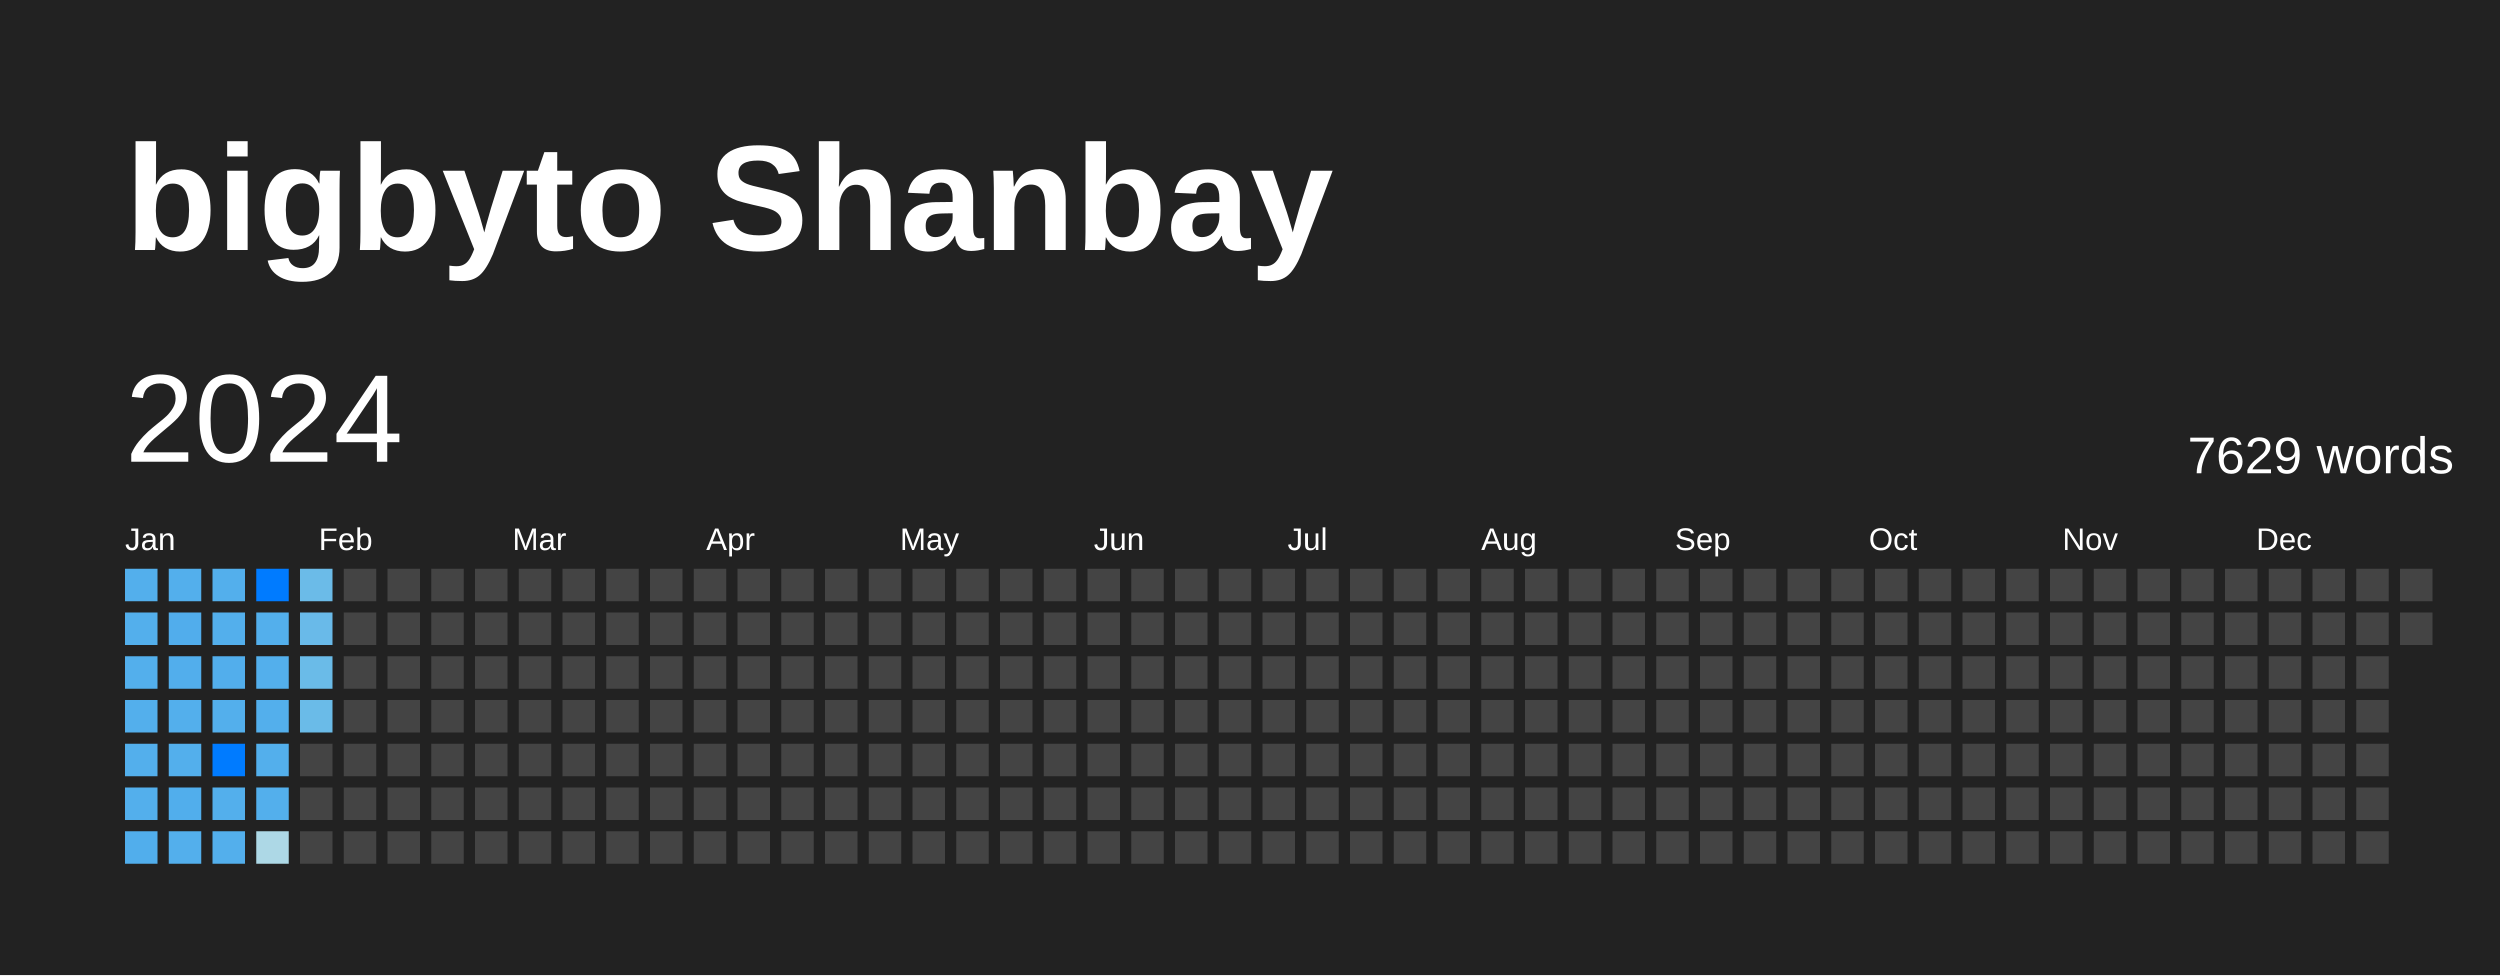
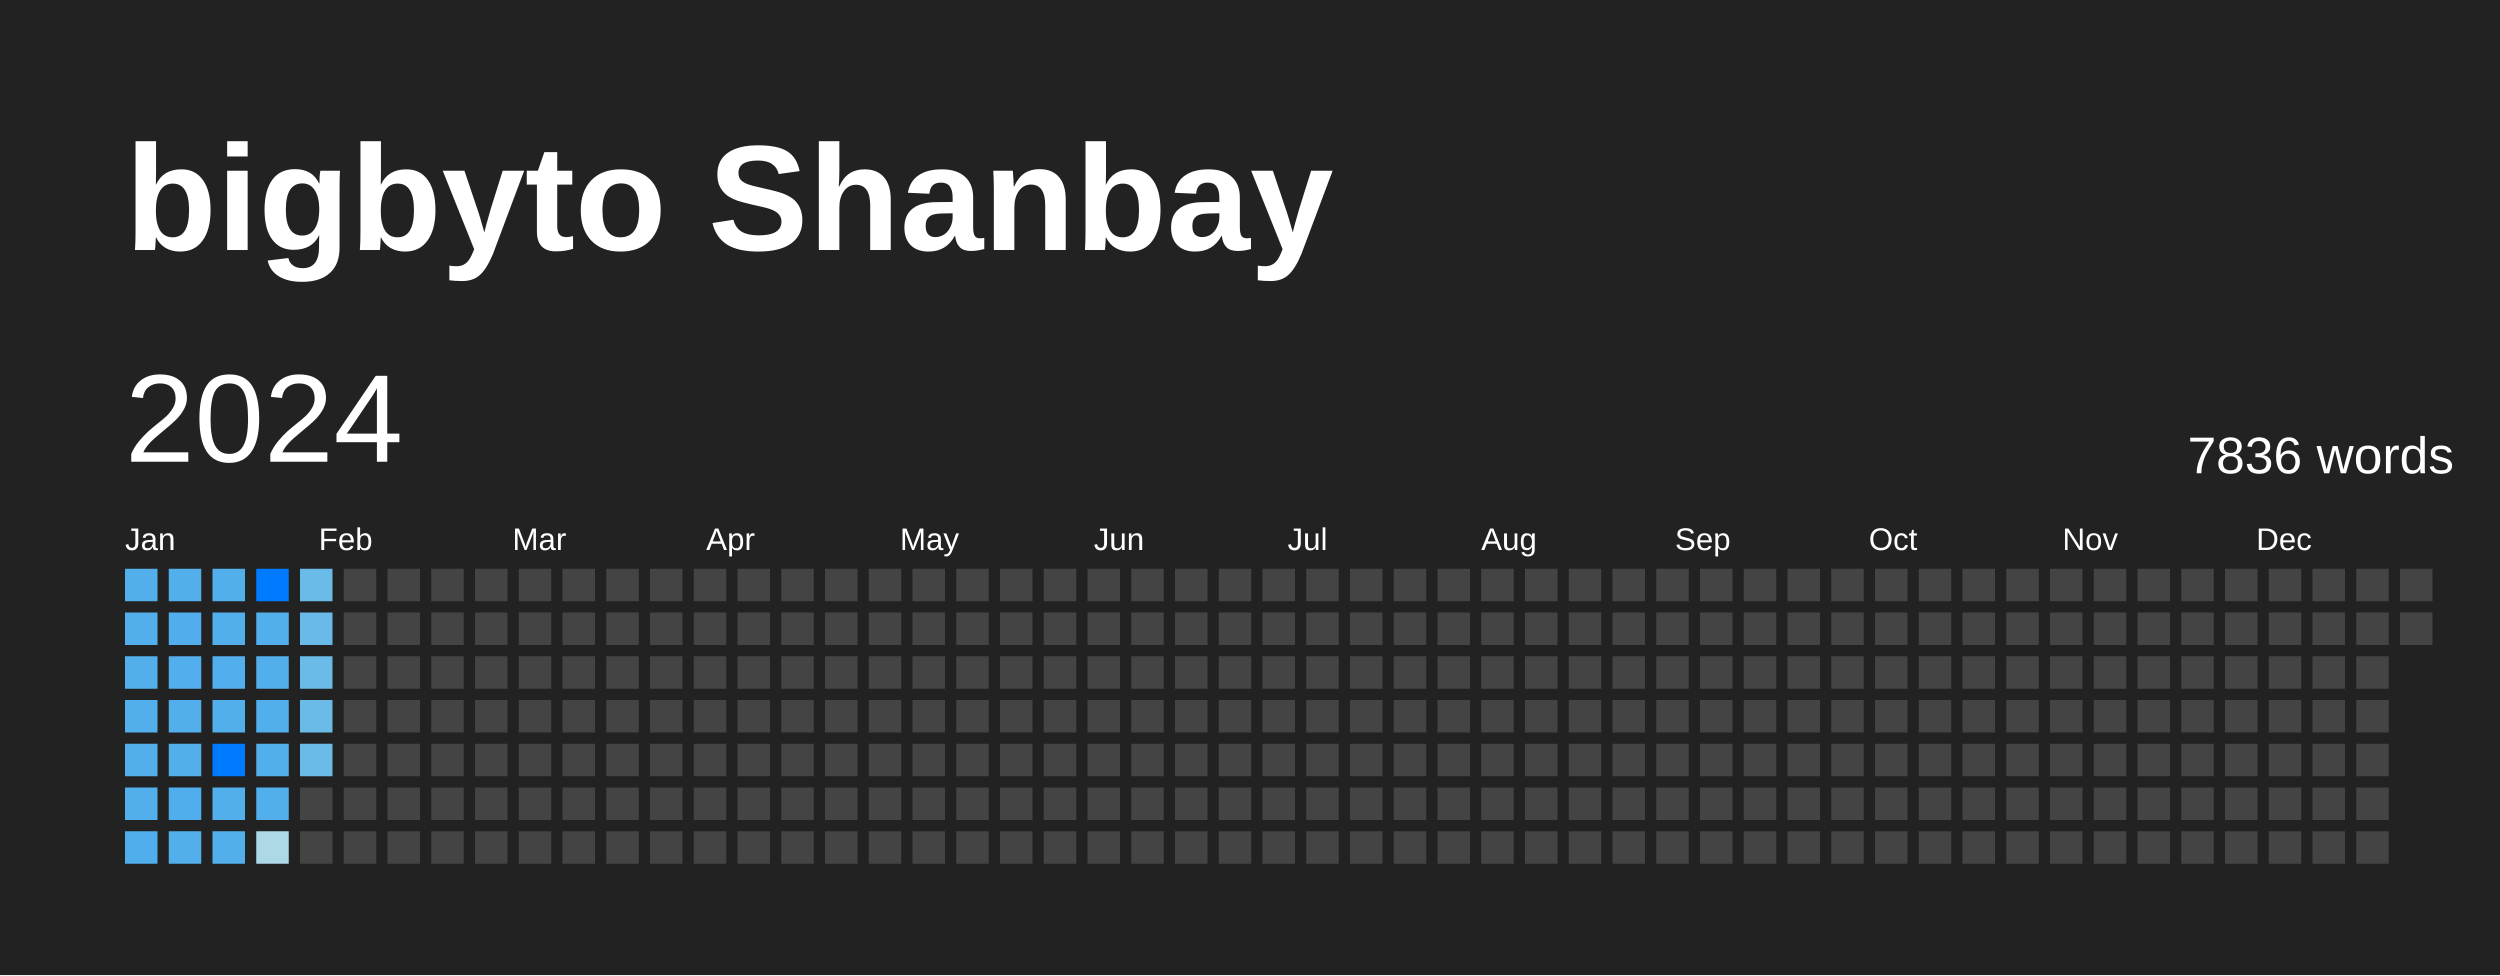
<svg xmlns="http://www.w3.org/2000/svg" baseProfile="full" height="78mm" version="1.1" viewBox="0,0,200,78" width="200mm">
  <defs />
  <rect fill="#222222" height="78" width="200" x="0" y="0" />
  <text fill="#FFFFFF" style="font-size:12px; font-family:Arial; font-weight:bold;" x="10" y="20">bigbyto Shanbay</text>
  <text dominant-baseline="hanging" fill="#FFFFFF" style="font-size:10.0px; font-family:Arial;" x="10" y="30">2024</text>
-   <text dominant-baseline="hanging" fill="#FFFFFF" style="font-size:4.125px; font-family:Arial;" x="175" y="35">7629 words</text>
+   <text dominant-baseline="hanging" fill="#FFFFFF" style="font-size:4.125px; font-family:Arial;" x="175" y="35">7836 words</text>
  <text fill="#FFFFFF" style="font-size:2.5px; font-family:Arial" x="10.0" y="44">Jan</text>
  <text fill="#FFFFFF" style="font-size:2.5px; font-family:Arial" x="25.5" y="44">Feb</text>
  <text fill="#FFFFFF" style="font-size:2.5px; font-family:Arial" x="41.0" y="44">Mar</text>
  <text fill="#FFFFFF" style="font-size:2.5px; font-family:Arial" x="56.5" y="44">Apr</text>
  <text fill="#FFFFFF" style="font-size:2.5px; font-family:Arial" x="72.0" y="44">May</text>
  <text fill="#FFFFFF" style="font-size:2.5px; font-family:Arial" x="87.5" y="44">Jun</text>
  <text fill="#FFFFFF" style="font-size:2.5px; font-family:Arial" x="103.0" y="44">Jul</text>
  <text fill="#FFFFFF" style="font-size:2.5px; font-family:Arial" x="118.5" y="44">Aug</text>
  <text fill="#FFFFFF" style="font-size:2.5px; font-family:Arial" x="134.0" y="44">Sep</text>
  <text fill="#FFFFFF" style="font-size:2.5px; font-family:Arial" x="149.5" y="44">Oct</text>
  <text fill="#FFFFFF" style="font-size:2.5px; font-family:Arial" x="165.0" y="44">Nov</text>
  <text fill="#FFFFFF" style="font-size:2.5px; font-family:Arial" x="180.5" y="44">Dec</text>
  <rect fill="#53afec" height="2.6" width="2.6" x="10.0" y="45.5" />
  <rect fill="#53afec" height="2.6" width="2.6" x="10.0" y="49.0" />
  <rect fill="#53afec" height="2.6" width="2.6" x="10.0" y="52.5" />
  <rect fill="#53afec" height="2.6" width="2.6" x="10.0" y="56.0" />
  <rect fill="#53afec" height="2.6" width="2.6" x="10.0" y="59.5" />
  <rect fill="#53afec" height="2.6" width="2.6" x="10.0" y="63.0" />
  <rect fill="#51aeec" height="2.6" width="2.6" x="10.0" y="66.5" />
  <rect fill="#53afec" height="2.6" width="2.6" x="13.5" y="45.5" />
  <rect fill="#51adec" height="2.6" width="2.6" x="13.5" y="49.0" />
  <rect fill="#52aeec" height="2.6" width="2.6" x="13.5" y="52.5" />
  <rect fill="#53afec" height="2.6" width="2.6" x="13.5" y="56.0" />
  <rect fill="#53afec" height="2.6" width="2.6" x="13.5" y="59.5" />
  <rect fill="#51aeec" height="2.6" width="2.6" x="13.5" y="63.0" />
  <rect fill="#53afec" height="2.6" width="2.6" x="13.5" y="66.5" />
  <rect fill="#53afec" height="2.6" width="2.6" x="17.0" y="45.5" />
  <rect fill="#53afec" height="2.6" width="2.6" x="17.0" y="49.0" />
  <rect fill="#52aeec" height="2.6" width="2.6" x="17.0" y="52.5" />
  <rect fill="#53afec" height="2.6" width="2.6" x="17.0" y="56.0" />
  <rect fill="#007BFF" height="2.6" width="2.6" x="17.0" y="59.5" />
  <rect fill="#53afec" height="2.6" width="2.6" x="17.0" y="63.0" />
  <rect fill="#53afec" height="2.6" width="2.6" x="17.0" y="66.5" />
  <rect fill="#007BFF" height="2.6" width="2.6" x="20.5" y="45.5" />
  <rect fill="#53afec" height="2.6" width="2.6" x="20.5" y="49.0" />
  <rect fill="#53afec" height="2.6" width="2.6" x="20.5" y="52.5" />
  <rect fill="#53afec" height="2.6" width="2.6" x="20.5" y="56.0" />
  <rect fill="#53afec" height="2.6" width="2.6" x="20.5" y="59.5" />
  <rect fill="#53afec" height="2.6" width="2.6" x="20.5" y="63.0" />
  <rect fill="#add8e6" height="2.6" width="2.6" x="20.5" y="66.5" />
  <rect fill="#6bbbe8" height="2.6" width="2.6" x="24.0" y="45.5" />
  <rect fill="#69bae9" height="2.6" width="2.6" x="24.0" y="49.0" />
  <rect fill="#6abbe8" height="2.6" width="2.6" x="24.0" y="52.5" />
  <rect fill="#6abbe8" height="2.6" width="2.6" x="24.0" y="56.0" />
-   <rect fill="#444444" height="2.6" width="2.6" x="24.0" y="59.5" />
+   <rect fill="#6abbe8" height="2.6" width="2.6" x="24.0" y="59.5" />
  <rect fill="#444444" height="2.6" width="2.6" x="24.0" y="63.0" />
  <rect fill="#444444" height="2.6" width="2.6" x="24.0" y="66.5" />
  <rect fill="#444444" height="2.6" width="2.6" x="27.5" y="45.5" />
  <rect fill="#444444" height="2.6" width="2.6" x="27.5" y="49.0" />
  <rect fill="#444444" height="2.6" width="2.6" x="27.5" y="52.5" />
  <rect fill="#444444" height="2.6" width="2.6" x="27.5" y="56.0" />
  <rect fill="#444444" height="2.6" width="2.6" x="27.5" y="59.5" />
  <rect fill="#444444" height="2.6" width="2.6" x="27.5" y="63.0" />
  <rect fill="#444444" height="2.6" width="2.6" x="27.5" y="66.5" />
  <rect fill="#444444" height="2.6" width="2.6" x="31.0" y="45.5" />
  <rect fill="#444444" height="2.6" width="2.6" x="31.0" y="49.0" />
  <rect fill="#444444" height="2.6" width="2.6" x="31.0" y="52.5" />
  <rect fill="#444444" height="2.6" width="2.6" x="31.0" y="56.0" />
  <rect fill="#444444" height="2.6" width="2.6" x="31.0" y="59.5" />
  <rect fill="#444444" height="2.6" width="2.6" x="31.0" y="63.0" />
  <rect fill="#444444" height="2.6" width="2.6" x="31.0" y="66.5" />
  <rect fill="#444444" height="2.6" width="2.6" x="34.5" y="45.5" />
  <rect fill="#444444" height="2.6" width="2.6" x="34.5" y="49.0" />
  <rect fill="#444444" height="2.6" width="2.6" x="34.5" y="52.5" />
  <rect fill="#444444" height="2.6" width="2.6" x="34.5" y="56.0" />
  <rect fill="#444444" height="2.6" width="2.6" x="34.5" y="59.5" />
  <rect fill="#444444" height="2.6" width="2.6" x="34.5" y="63.0" />
  <rect fill="#444444" height="2.6" width="2.6" x="34.5" y="66.5" />
  <rect fill="#444444" height="2.6" width="2.6" x="38.0" y="45.5" />
  <rect fill="#444444" height="2.6" width="2.6" x="38.0" y="49.0" />
  <rect fill="#444444" height="2.6" width="2.6" x="38.0" y="52.5" />
  <rect fill="#444444" height="2.6" width="2.6" x="38.0" y="56.0" />
  <rect fill="#444444" height="2.6" width="2.6" x="38.0" y="59.5" />
  <rect fill="#444444" height="2.6" width="2.6" x="38.0" y="63.0" />
  <rect fill="#444444" height="2.6" width="2.6" x="38.0" y="66.5" />
  <rect fill="#444444" height="2.6" width="2.6" x="41.5" y="45.5" />
  <rect fill="#444444" height="2.6" width="2.6" x="41.5" y="49.0" />
  <rect fill="#444444" height="2.6" width="2.6" x="41.5" y="52.5" />
  <rect fill="#444444" height="2.6" width="2.6" x="41.5" y="56.0" />
  <rect fill="#444444" height="2.6" width="2.6" x="41.5" y="59.5" />
  <rect fill="#444444" height="2.6" width="2.6" x="41.5" y="63.0" />
  <rect fill="#444444" height="2.6" width="2.6" x="41.5" y="66.5" />
  <rect fill="#444444" height="2.6" width="2.6" x="45.0" y="45.5" />
  <rect fill="#444444" height="2.6" width="2.6" x="45.0" y="49.0" />
  <rect fill="#444444" height="2.6" width="2.6" x="45.0" y="52.5" />
  <rect fill="#444444" height="2.6" width="2.6" x="45.0" y="56.0" />
  <rect fill="#444444" height="2.6" width="2.6" x="45.0" y="59.5" />
  <rect fill="#444444" height="2.6" width="2.6" x="45.0" y="63.0" />
  <rect fill="#444444" height="2.6" width="2.6" x="45.0" y="66.5" />
  <rect fill="#444444" height="2.6" width="2.6" x="48.5" y="45.5" />
  <rect fill="#444444" height="2.6" width="2.6" x="48.5" y="49.0" />
  <rect fill="#444444" height="2.6" width="2.6" x="48.5" y="52.5" />
  <rect fill="#444444" height="2.6" width="2.6" x="48.5" y="56.0" />
  <rect fill="#444444" height="2.6" width="2.6" x="48.5" y="59.5" />
  <rect fill="#444444" height="2.6" width="2.6" x="48.5" y="63.0" />
  <rect fill="#444444" height="2.6" width="2.6" x="48.5" y="66.5" />
  <rect fill="#444444" height="2.6" width="2.6" x="52.0" y="45.5" />
  <rect fill="#444444" height="2.6" width="2.6" x="52.0" y="49.0" />
  <rect fill="#444444" height="2.6" width="2.6" x="52.0" y="52.5" />
  <rect fill="#444444" height="2.6" width="2.6" x="52.0" y="56.0" />
  <rect fill="#444444" height="2.6" width="2.6" x="52.0" y="59.5" />
  <rect fill="#444444" height="2.6" width="2.6" x="52.0" y="63.0" />
  <rect fill="#444444" height="2.6" width="2.6" x="52.0" y="66.5" />
  <rect fill="#444444" height="2.6" width="2.6" x="55.5" y="45.5" />
  <rect fill="#444444" height="2.6" width="2.6" x="55.5" y="49.0" />
  <rect fill="#444444" height="2.6" width="2.6" x="55.5" y="52.5" />
  <rect fill="#444444" height="2.6" width="2.6" x="55.5" y="56.0" />
  <rect fill="#444444" height="2.6" width="2.6" x="55.5" y="59.5" />
  <rect fill="#444444" height="2.6" width="2.6" x="55.5" y="63.0" />
  <rect fill="#444444" height="2.6" width="2.6" x="55.5" y="66.5" />
  <rect fill="#444444" height="2.6" width="2.6" x="59.0" y="45.5" />
  <rect fill="#444444" height="2.6" width="2.6" x="59.0" y="49.0" />
  <rect fill="#444444" height="2.6" width="2.6" x="59.0" y="52.5" />
  <rect fill="#444444" height="2.6" width="2.6" x="59.0" y="56.0" />
  <rect fill="#444444" height="2.6" width="2.6" x="59.0" y="59.5" />
  <rect fill="#444444" height="2.6" width="2.6" x="59.0" y="63.0" />
  <rect fill="#444444" height="2.6" width="2.6" x="59.0" y="66.5" />
  <rect fill="#444444" height="2.6" width="2.6" x="62.5" y="45.5" />
  <rect fill="#444444" height="2.6" width="2.6" x="62.5" y="49.0" />
  <rect fill="#444444" height="2.6" width="2.6" x="62.5" y="52.5" />
  <rect fill="#444444" height="2.6" width="2.6" x="62.5" y="56.0" />
  <rect fill="#444444" height="2.6" width="2.6" x="62.5" y="59.5" />
  <rect fill="#444444" height="2.6" width="2.6" x="62.5" y="63.0" />
  <rect fill="#444444" height="2.6" width="2.6" x="62.5" y="66.5" />
  <rect fill="#444444" height="2.6" width="2.6" x="66.0" y="45.5" />
  <rect fill="#444444" height="2.6" width="2.6" x="66.0" y="49.0" />
  <rect fill="#444444" height="2.6" width="2.6" x="66.0" y="52.5" />
  <rect fill="#444444" height="2.6" width="2.6" x="66.0" y="56.0" />
  <rect fill="#444444" height="2.6" width="2.6" x="66.0" y="59.5" />
  <rect fill="#444444" height="2.6" width="2.6" x="66.0" y="63.0" />
  <rect fill="#444444" height="2.6" width="2.6" x="66.0" y="66.5" />
  <rect fill="#444444" height="2.6" width="2.6" x="69.5" y="45.5" />
  <rect fill="#444444" height="2.6" width="2.6" x="69.5" y="49.0" />
  <rect fill="#444444" height="2.6" width="2.6" x="69.5" y="52.5" />
  <rect fill="#444444" height="2.6" width="2.6" x="69.5" y="56.0" />
  <rect fill="#444444" height="2.6" width="2.6" x="69.5" y="59.5" />
  <rect fill="#444444" height="2.6" width="2.6" x="69.5" y="63.0" />
  <rect fill="#444444" height="2.6" width="2.6" x="69.5" y="66.5" />
  <rect fill="#444444" height="2.6" width="2.6" x="73.0" y="45.5" />
  <rect fill="#444444" height="2.6" width="2.6" x="73.0" y="49.0" />
  <rect fill="#444444" height="2.6" width="2.6" x="73.0" y="52.5" />
  <rect fill="#444444" height="2.6" width="2.6" x="73.0" y="56.0" />
  <rect fill="#444444" height="2.6" width="2.6" x="73.0" y="59.5" />
  <rect fill="#444444" height="2.6" width="2.6" x="73.0" y="63.0" />
  <rect fill="#444444" height="2.6" width="2.6" x="73.0" y="66.5" />
  <rect fill="#444444" height="2.6" width="2.6" x="76.5" y="45.5" />
  <rect fill="#444444" height="2.6" width="2.6" x="76.5" y="49.0" />
  <rect fill="#444444" height="2.6" width="2.6" x="76.5" y="52.5" />
  <rect fill="#444444" height="2.6" width="2.6" x="76.5" y="56.0" />
  <rect fill="#444444" height="2.6" width="2.6" x="76.5" y="59.5" />
  <rect fill="#444444" height="2.6" width="2.6" x="76.5" y="63.0" />
  <rect fill="#444444" height="2.6" width="2.6" x="76.5" y="66.5" />
  <rect fill="#444444" height="2.6" width="2.6" x="80.0" y="45.5" />
  <rect fill="#444444" height="2.6" width="2.6" x="80.0" y="49.0" />
  <rect fill="#444444" height="2.6" width="2.6" x="80.0" y="52.5" />
  <rect fill="#444444" height="2.6" width="2.6" x="80.0" y="56.0" />
  <rect fill="#444444" height="2.6" width="2.6" x="80.0" y="59.5" />
  <rect fill="#444444" height="2.6" width="2.6" x="80.0" y="63.0" />
  <rect fill="#444444" height="2.6" width="2.6" x="80.0" y="66.5" />
  <rect fill="#444444" height="2.6" width="2.6" x="83.5" y="45.5" />
  <rect fill="#444444" height="2.6" width="2.6" x="83.5" y="49.0" />
  <rect fill="#444444" height="2.6" width="2.6" x="83.5" y="52.5" />
  <rect fill="#444444" height="2.6" width="2.6" x="83.5" y="56.0" />
  <rect fill="#444444" height="2.6" width="2.6" x="83.5" y="59.5" />
  <rect fill="#444444" height="2.6" width="2.6" x="83.5" y="63.0" />
  <rect fill="#444444" height="2.6" width="2.6" x="83.5" y="66.5" />
  <rect fill="#444444" height="2.6" width="2.6" x="87.0" y="45.5" />
  <rect fill="#444444" height="2.6" width="2.6" x="87.0" y="49.0" />
  <rect fill="#444444" height="2.6" width="2.6" x="87.0" y="52.5" />
  <rect fill="#444444" height="2.6" width="2.6" x="87.0" y="56.0" />
  <rect fill="#444444" height="2.6" width="2.6" x="87.0" y="59.5" />
  <rect fill="#444444" height="2.6" width="2.6" x="87.0" y="63.0" />
  <rect fill="#444444" height="2.6" width="2.6" x="87.0" y="66.5" />
  <rect fill="#444444" height="2.6" width="2.6" x="90.5" y="45.5" />
  <rect fill="#444444" height="2.6" width="2.6" x="90.5" y="49.0" />
  <rect fill="#444444" height="2.6" width="2.6" x="90.5" y="52.5" />
  <rect fill="#444444" height="2.6" width="2.6" x="90.5" y="56.0" />
  <rect fill="#444444" height="2.6" width="2.6" x="90.5" y="59.5" />
  <rect fill="#444444" height="2.6" width="2.6" x="90.5" y="63.0" />
  <rect fill="#444444" height="2.6" width="2.6" x="90.5" y="66.5" />
  <rect fill="#444444" height="2.6" width="2.6" x="94.0" y="45.5" />
  <rect fill="#444444" height="2.6" width="2.6" x="94.0" y="49.0" />
  <rect fill="#444444" height="2.6" width="2.6" x="94.0" y="52.5" />
  <rect fill="#444444" height="2.6" width="2.6" x="94.0" y="56.0" />
  <rect fill="#444444" height="2.6" width="2.6" x="94.0" y="59.5" />
  <rect fill="#444444" height="2.6" width="2.6" x="94.0" y="63.0" />
  <rect fill="#444444" height="2.6" width="2.6" x="94.0" y="66.5" />
  <rect fill="#444444" height="2.6" width="2.6" x="97.5" y="45.5" />
  <rect fill="#444444" height="2.6" width="2.6" x="97.5" y="49.0" />
  <rect fill="#444444" height="2.6" width="2.6" x="97.5" y="52.5" />
  <rect fill="#444444" height="2.6" width="2.6" x="97.5" y="56.0" />
  <rect fill="#444444" height="2.6" width="2.6" x="97.5" y="59.5" />
  <rect fill="#444444" height="2.6" width="2.6" x="97.5" y="63.0" />
  <rect fill="#444444" height="2.6" width="2.6" x="97.5" y="66.5" />
  <rect fill="#444444" height="2.6" width="2.6" x="101.0" y="45.5" />
  <rect fill="#444444" height="2.6" width="2.6" x="101.0" y="49.0" />
  <rect fill="#444444" height="2.6" width="2.6" x="101.0" y="52.5" />
  <rect fill="#444444" height="2.6" width="2.6" x="101.0" y="56.0" />
  <rect fill="#444444" height="2.6" width="2.6" x="101.0" y="59.5" />
  <rect fill="#444444" height="2.6" width="2.6" x="101.0" y="63.0" />
  <rect fill="#444444" height="2.6" width="2.6" x="101.0" y="66.5" />
  <rect fill="#444444" height="2.6" width="2.6" x="104.5" y="45.5" />
  <rect fill="#444444" height="2.6" width="2.6" x="104.5" y="49.0" />
  <rect fill="#444444" height="2.6" width="2.6" x="104.5" y="52.5" />
  <rect fill="#444444" height="2.6" width="2.6" x="104.5" y="56.0" />
  <rect fill="#444444" height="2.6" width="2.6" x="104.5" y="59.5" />
  <rect fill="#444444" height="2.6" width="2.6" x="104.5" y="63.0" />
  <rect fill="#444444" height="2.6" width="2.6" x="104.5" y="66.5" />
  <rect fill="#444444" height="2.6" width="2.6" x="108.0" y="45.5" />
  <rect fill="#444444" height="2.6" width="2.6" x="108.0" y="49.0" />
  <rect fill="#444444" height="2.6" width="2.6" x="108.0" y="52.5" />
  <rect fill="#444444" height="2.6" width="2.6" x="108.0" y="56.0" />
  <rect fill="#444444" height="2.6" width="2.6" x="108.0" y="59.5" />
  <rect fill="#444444" height="2.6" width="2.6" x="108.0" y="63.0" />
  <rect fill="#444444" height="2.6" width="2.6" x="108.0" y="66.5" />
  <rect fill="#444444" height="2.6" width="2.6" x="111.5" y="45.5" />
  <rect fill="#444444" height="2.6" width="2.6" x="111.5" y="49.0" />
  <rect fill="#444444" height="2.6" width="2.6" x="111.5" y="52.5" />
  <rect fill="#444444" height="2.6" width="2.6" x="111.5" y="56.0" />
  <rect fill="#444444" height="2.6" width="2.6" x="111.5" y="59.5" />
  <rect fill="#444444" height="2.6" width="2.6" x="111.5" y="63.0" />
  <rect fill="#444444" height="2.6" width="2.6" x="111.5" y="66.5" />
  <rect fill="#444444" height="2.6" width="2.6" x="115.0" y="45.5" />
  <rect fill="#444444" height="2.6" width="2.6" x="115.0" y="49.0" />
  <rect fill="#444444" height="2.6" width="2.6" x="115.0" y="52.5" />
  <rect fill="#444444" height="2.6" width="2.6" x="115.0" y="56.0" />
  <rect fill="#444444" height="2.6" width="2.6" x="115.0" y="59.5" />
  <rect fill="#444444" height="2.6" width="2.6" x="115.0" y="63.0" />
  <rect fill="#444444" height="2.6" width="2.6" x="115.0" y="66.5" />
  <rect fill="#444444" height="2.6" width="2.6" x="118.5" y="45.5" />
  <rect fill="#444444" height="2.6" width="2.6" x="118.5" y="49.0" />
  <rect fill="#444444" height="2.6" width="2.6" x="118.5" y="52.5" />
  <rect fill="#444444" height="2.6" width="2.6" x="118.5" y="56.0" />
  <rect fill="#444444" height="2.6" width="2.6" x="118.5" y="59.5" />
  <rect fill="#444444" height="2.6" width="2.6" x="118.5" y="63.0" />
  <rect fill="#444444" height="2.6" width="2.6" x="118.5" y="66.5" />
  <rect fill="#444444" height="2.6" width="2.6" x="122.0" y="45.5" />
  <rect fill="#444444" height="2.6" width="2.6" x="122.0" y="49.0" />
  <rect fill="#444444" height="2.6" width="2.6" x="122.0" y="52.5" />
  <rect fill="#444444" height="2.6" width="2.6" x="122.0" y="56.0" />
  <rect fill="#444444" height="2.6" width="2.6" x="122.0" y="59.5" />
  <rect fill="#444444" height="2.6" width="2.6" x="122.0" y="63.0" />
  <rect fill="#444444" height="2.6" width="2.6" x="122.0" y="66.5" />
  <rect fill="#444444" height="2.6" width="2.6" x="125.5" y="45.5" />
  <rect fill="#444444" height="2.6" width="2.6" x="125.5" y="49.0" />
  <rect fill="#444444" height="2.6" width="2.6" x="125.5" y="52.5" />
  <rect fill="#444444" height="2.6" width="2.6" x="125.5" y="56.0" />
  <rect fill="#444444" height="2.6" width="2.6" x="125.5" y="59.5" />
  <rect fill="#444444" height="2.6" width="2.6" x="125.5" y="63.0" />
  <rect fill="#444444" height="2.6" width="2.6" x="125.5" y="66.5" />
  <rect fill="#444444" height="2.6" width="2.6" x="129.0" y="45.5" />
  <rect fill="#444444" height="2.6" width="2.6" x="129.0" y="49.0" />
  <rect fill="#444444" height="2.6" width="2.6" x="129.0" y="52.5" />
  <rect fill="#444444" height="2.6" width="2.6" x="129.0" y="56.0" />
  <rect fill="#444444" height="2.6" width="2.6" x="129.0" y="59.5" />
  <rect fill="#444444" height="2.6" width="2.6" x="129.0" y="63.0" />
  <rect fill="#444444" height="2.6" width="2.6" x="129.0" y="66.5" />
  <rect fill="#444444" height="2.6" width="2.6" x="132.5" y="45.5" />
  <rect fill="#444444" height="2.6" width="2.6" x="132.5" y="49.0" />
  <rect fill="#444444" height="2.6" width="2.6" x="132.5" y="52.5" />
  <rect fill="#444444" height="2.6" width="2.6" x="132.5" y="56.0" />
  <rect fill="#444444" height="2.6" width="2.6" x="132.5" y="59.5" />
  <rect fill="#444444" height="2.6" width="2.6" x="132.5" y="63.0" />
  <rect fill="#444444" height="2.6" width="2.6" x="132.5" y="66.5" />
  <rect fill="#444444" height="2.6" width="2.6" x="136.0" y="45.5" />
  <rect fill="#444444" height="2.6" width="2.6" x="136.0" y="49.0" />
  <rect fill="#444444" height="2.6" width="2.6" x="136.0" y="52.5" />
  <rect fill="#444444" height="2.6" width="2.6" x="136.0" y="56.0" />
  <rect fill="#444444" height="2.6" width="2.6" x="136.0" y="59.5" />
  <rect fill="#444444" height="2.6" width="2.6" x="136.0" y="63.0" />
  <rect fill="#444444" height="2.6" width="2.6" x="136.0" y="66.5" />
  <rect fill="#444444" height="2.6" width="2.6" x="139.5" y="45.5" />
  <rect fill="#444444" height="2.6" width="2.6" x="139.5" y="49.0" />
  <rect fill="#444444" height="2.6" width="2.6" x="139.5" y="52.5" />
  <rect fill="#444444" height="2.6" width="2.6" x="139.5" y="56.0" />
  <rect fill="#444444" height="2.6" width="2.6" x="139.5" y="59.5" />
  <rect fill="#444444" height="2.6" width="2.6" x="139.5" y="63.0" />
  <rect fill="#444444" height="2.6" width="2.6" x="139.5" y="66.5" />
  <rect fill="#444444" height="2.6" width="2.6" x="143.0" y="45.5" />
  <rect fill="#444444" height="2.6" width="2.6" x="143.0" y="49.0" />
  <rect fill="#444444" height="2.6" width="2.6" x="143.0" y="52.5" />
  <rect fill="#444444" height="2.6" width="2.6" x="143.0" y="56.0" />
  <rect fill="#444444" height="2.6" width="2.6" x="143.0" y="59.5" />
  <rect fill="#444444" height="2.6" width="2.6" x="143.0" y="63.0" />
  <rect fill="#444444" height="2.6" width="2.6" x="143.0" y="66.5" />
  <rect fill="#444444" height="2.6" width="2.6" x="146.5" y="45.5" />
  <rect fill="#444444" height="2.6" width="2.6" x="146.5" y="49.0" />
  <rect fill="#444444" height="2.6" width="2.6" x="146.5" y="52.5" />
  <rect fill="#444444" height="2.6" width="2.6" x="146.5" y="56.0" />
  <rect fill="#444444" height="2.6" width="2.6" x="146.5" y="59.5" />
  <rect fill="#444444" height="2.6" width="2.6" x="146.5" y="63.0" />
  <rect fill="#444444" height="2.6" width="2.6" x="146.5" y="66.5" />
  <rect fill="#444444" height="2.6" width="2.6" x="150.0" y="45.5" />
  <rect fill="#444444" height="2.6" width="2.6" x="150.0" y="49.0" />
  <rect fill="#444444" height="2.6" width="2.6" x="150.0" y="52.5" />
  <rect fill="#444444" height="2.6" width="2.6" x="150.0" y="56.0" />
  <rect fill="#444444" height="2.6" width="2.6" x="150.0" y="59.5" />
  <rect fill="#444444" height="2.6" width="2.6" x="150.0" y="63.0" />
  <rect fill="#444444" height="2.6" width="2.6" x="150.0" y="66.5" />
  <rect fill="#444444" height="2.6" width="2.6" x="153.5" y="45.5" />
  <rect fill="#444444" height="2.6" width="2.6" x="153.5" y="49.0" />
  <rect fill="#444444" height="2.6" width="2.6" x="153.5" y="52.5" />
  <rect fill="#444444" height="2.6" width="2.6" x="153.5" y="56.0" />
  <rect fill="#444444" height="2.6" width="2.6" x="153.5" y="59.5" />
  <rect fill="#444444" height="2.6" width="2.6" x="153.5" y="63.0" />
  <rect fill="#444444" height="2.6" width="2.6" x="153.5" y="66.5" />
  <rect fill="#444444" height="2.6" width="2.6" x="157.0" y="45.5" />
  <rect fill="#444444" height="2.6" width="2.6" x="157.0" y="49.0" />
  <rect fill="#444444" height="2.6" width="2.6" x="157.0" y="52.5" />
  <rect fill="#444444" height="2.6" width="2.6" x="157.0" y="56.0" />
  <rect fill="#444444" height="2.6" width="2.6" x="157.0" y="59.5" />
  <rect fill="#444444" height="2.6" width="2.6" x="157.0" y="63.0" />
  <rect fill="#444444" height="2.6" width="2.6" x="157.0" y="66.5" />
  <rect fill="#444444" height="2.6" width="2.6" x="160.5" y="45.5" />
  <rect fill="#444444" height="2.6" width="2.6" x="160.5" y="49.0" />
  <rect fill="#444444" height="2.6" width="2.6" x="160.5" y="52.5" />
  <rect fill="#444444" height="2.6" width="2.6" x="160.5" y="56.0" />
  <rect fill="#444444" height="2.6" width="2.6" x="160.5" y="59.5" />
  <rect fill="#444444" height="2.6" width="2.6" x="160.5" y="63.0" />
  <rect fill="#444444" height="2.6" width="2.6" x="160.5" y="66.5" />
  <rect fill="#444444" height="2.6" width="2.6" x="164.0" y="45.5" />
  <rect fill="#444444" height="2.6" width="2.6" x="164.0" y="49.0" />
  <rect fill="#444444" height="2.6" width="2.6" x="164.0" y="52.5" />
  <rect fill="#444444" height="2.6" width="2.6" x="164.0" y="56.0" />
  <rect fill="#444444" height="2.6" width="2.6" x="164.0" y="59.5" />
  <rect fill="#444444" height="2.6" width="2.6" x="164.0" y="63.0" />
  <rect fill="#444444" height="2.6" width="2.6" x="164.0" y="66.5" />
  <rect fill="#444444" height="2.6" width="2.6" x="167.5" y="45.5" />
  <rect fill="#444444" height="2.6" width="2.6" x="167.5" y="49.0" />
  <rect fill="#444444" height="2.6" width="2.6" x="167.5" y="52.5" />
  <rect fill="#444444" height="2.6" width="2.6" x="167.5" y="56.0" />
  <rect fill="#444444" height="2.6" width="2.6" x="167.5" y="59.5" />
  <rect fill="#444444" height="2.6" width="2.6" x="167.5" y="63.0" />
  <rect fill="#444444" height="2.6" width="2.6" x="167.5" y="66.5" />
  <rect fill="#444444" height="2.6" width="2.6" x="171.0" y="45.5" />
  <rect fill="#444444" height="2.6" width="2.6" x="171.0" y="49.0" />
  <rect fill="#444444" height="2.6" width="2.6" x="171.0" y="52.5" />
  <rect fill="#444444" height="2.6" width="2.6" x="171.0" y="56.0" />
  <rect fill="#444444" height="2.6" width="2.6" x="171.0" y="59.5" />
  <rect fill="#444444" height="2.6" width="2.6" x="171.0" y="63.0" />
  <rect fill="#444444" height="2.6" width="2.6" x="171.0" y="66.5" />
  <rect fill="#444444" height="2.6" width="2.6" x="174.5" y="45.5" />
  <rect fill="#444444" height="2.6" width="2.6" x="174.5" y="49.0" />
  <rect fill="#444444" height="2.6" width="2.6" x="174.5" y="52.5" />
  <rect fill="#444444" height="2.6" width="2.6" x="174.5" y="56.0" />
  <rect fill="#444444" height="2.6" width="2.6" x="174.5" y="59.5" />
  <rect fill="#444444" height="2.6" width="2.6" x="174.5" y="63.0" />
  <rect fill="#444444" height="2.6" width="2.6" x="174.5" y="66.5" />
  <rect fill="#444444" height="2.6" width="2.6" x="178.0" y="45.5" />
  <rect fill="#444444" height="2.6" width="2.6" x="178.0" y="49.0" />
  <rect fill="#444444" height="2.6" width="2.6" x="178.0" y="52.5" />
  <rect fill="#444444" height="2.6" width="2.6" x="178.0" y="56.0" />
  <rect fill="#444444" height="2.6" width="2.6" x="178.0" y="59.5" />
  <rect fill="#444444" height="2.6" width="2.6" x="178.0" y="63.0" />
  <rect fill="#444444" height="2.6" width="2.6" x="178.0" y="66.5" />
  <rect fill="#444444" height="2.6" width="2.6" x="181.5" y="45.5" />
  <rect fill="#444444" height="2.6" width="2.6" x="181.5" y="49.0" />
  <rect fill="#444444" height="2.6" width="2.6" x="181.5" y="52.5" />
  <rect fill="#444444" height="2.6" width="2.6" x="181.5" y="56.0" />
  <rect fill="#444444" height="2.6" width="2.6" x="181.5" y="59.5" />
  <rect fill="#444444" height="2.6" width="2.6" x="181.5" y="63.0" />
  <rect fill="#444444" height="2.6" width="2.6" x="181.5" y="66.5" />
  <rect fill="#444444" height="2.6" width="2.6" x="185.0" y="45.5" />
  <rect fill="#444444" height="2.6" width="2.6" x="185.0" y="49.0" />
  <rect fill="#444444" height="2.6" width="2.6" x="185.0" y="52.5" />
  <rect fill="#444444" height="2.6" width="2.6" x="185.0" y="56.0" />
  <rect fill="#444444" height="2.6" width="2.6" x="185.0" y="59.5" />
  <rect fill="#444444" height="2.6" width="2.6" x="185.0" y="63.0" />
  <rect fill="#444444" height="2.6" width="2.6" x="185.0" y="66.5" />
  <rect fill="#444444" height="2.6" width="2.6" x="188.5" y="45.5" />
  <rect fill="#444444" height="2.6" width="2.6" x="188.5" y="49.0" />
  <rect fill="#444444" height="2.6" width="2.6" x="188.5" y="52.5" />
  <rect fill="#444444" height="2.6" width="2.6" x="188.5" y="56.0" />
  <rect fill="#444444" height="2.6" width="2.6" x="188.5" y="59.5" />
  <rect fill="#444444" height="2.6" width="2.6" x="188.5" y="63.0" />
  <rect fill="#444444" height="2.6" width="2.6" x="188.5" y="66.5" />
  <rect fill="#444444" height="2.6" width="2.6" x="192.0" y="45.5" />
  <rect fill="#444444" height="2.6" width="2.6" x="192.0" y="49.0" />
</svg>
